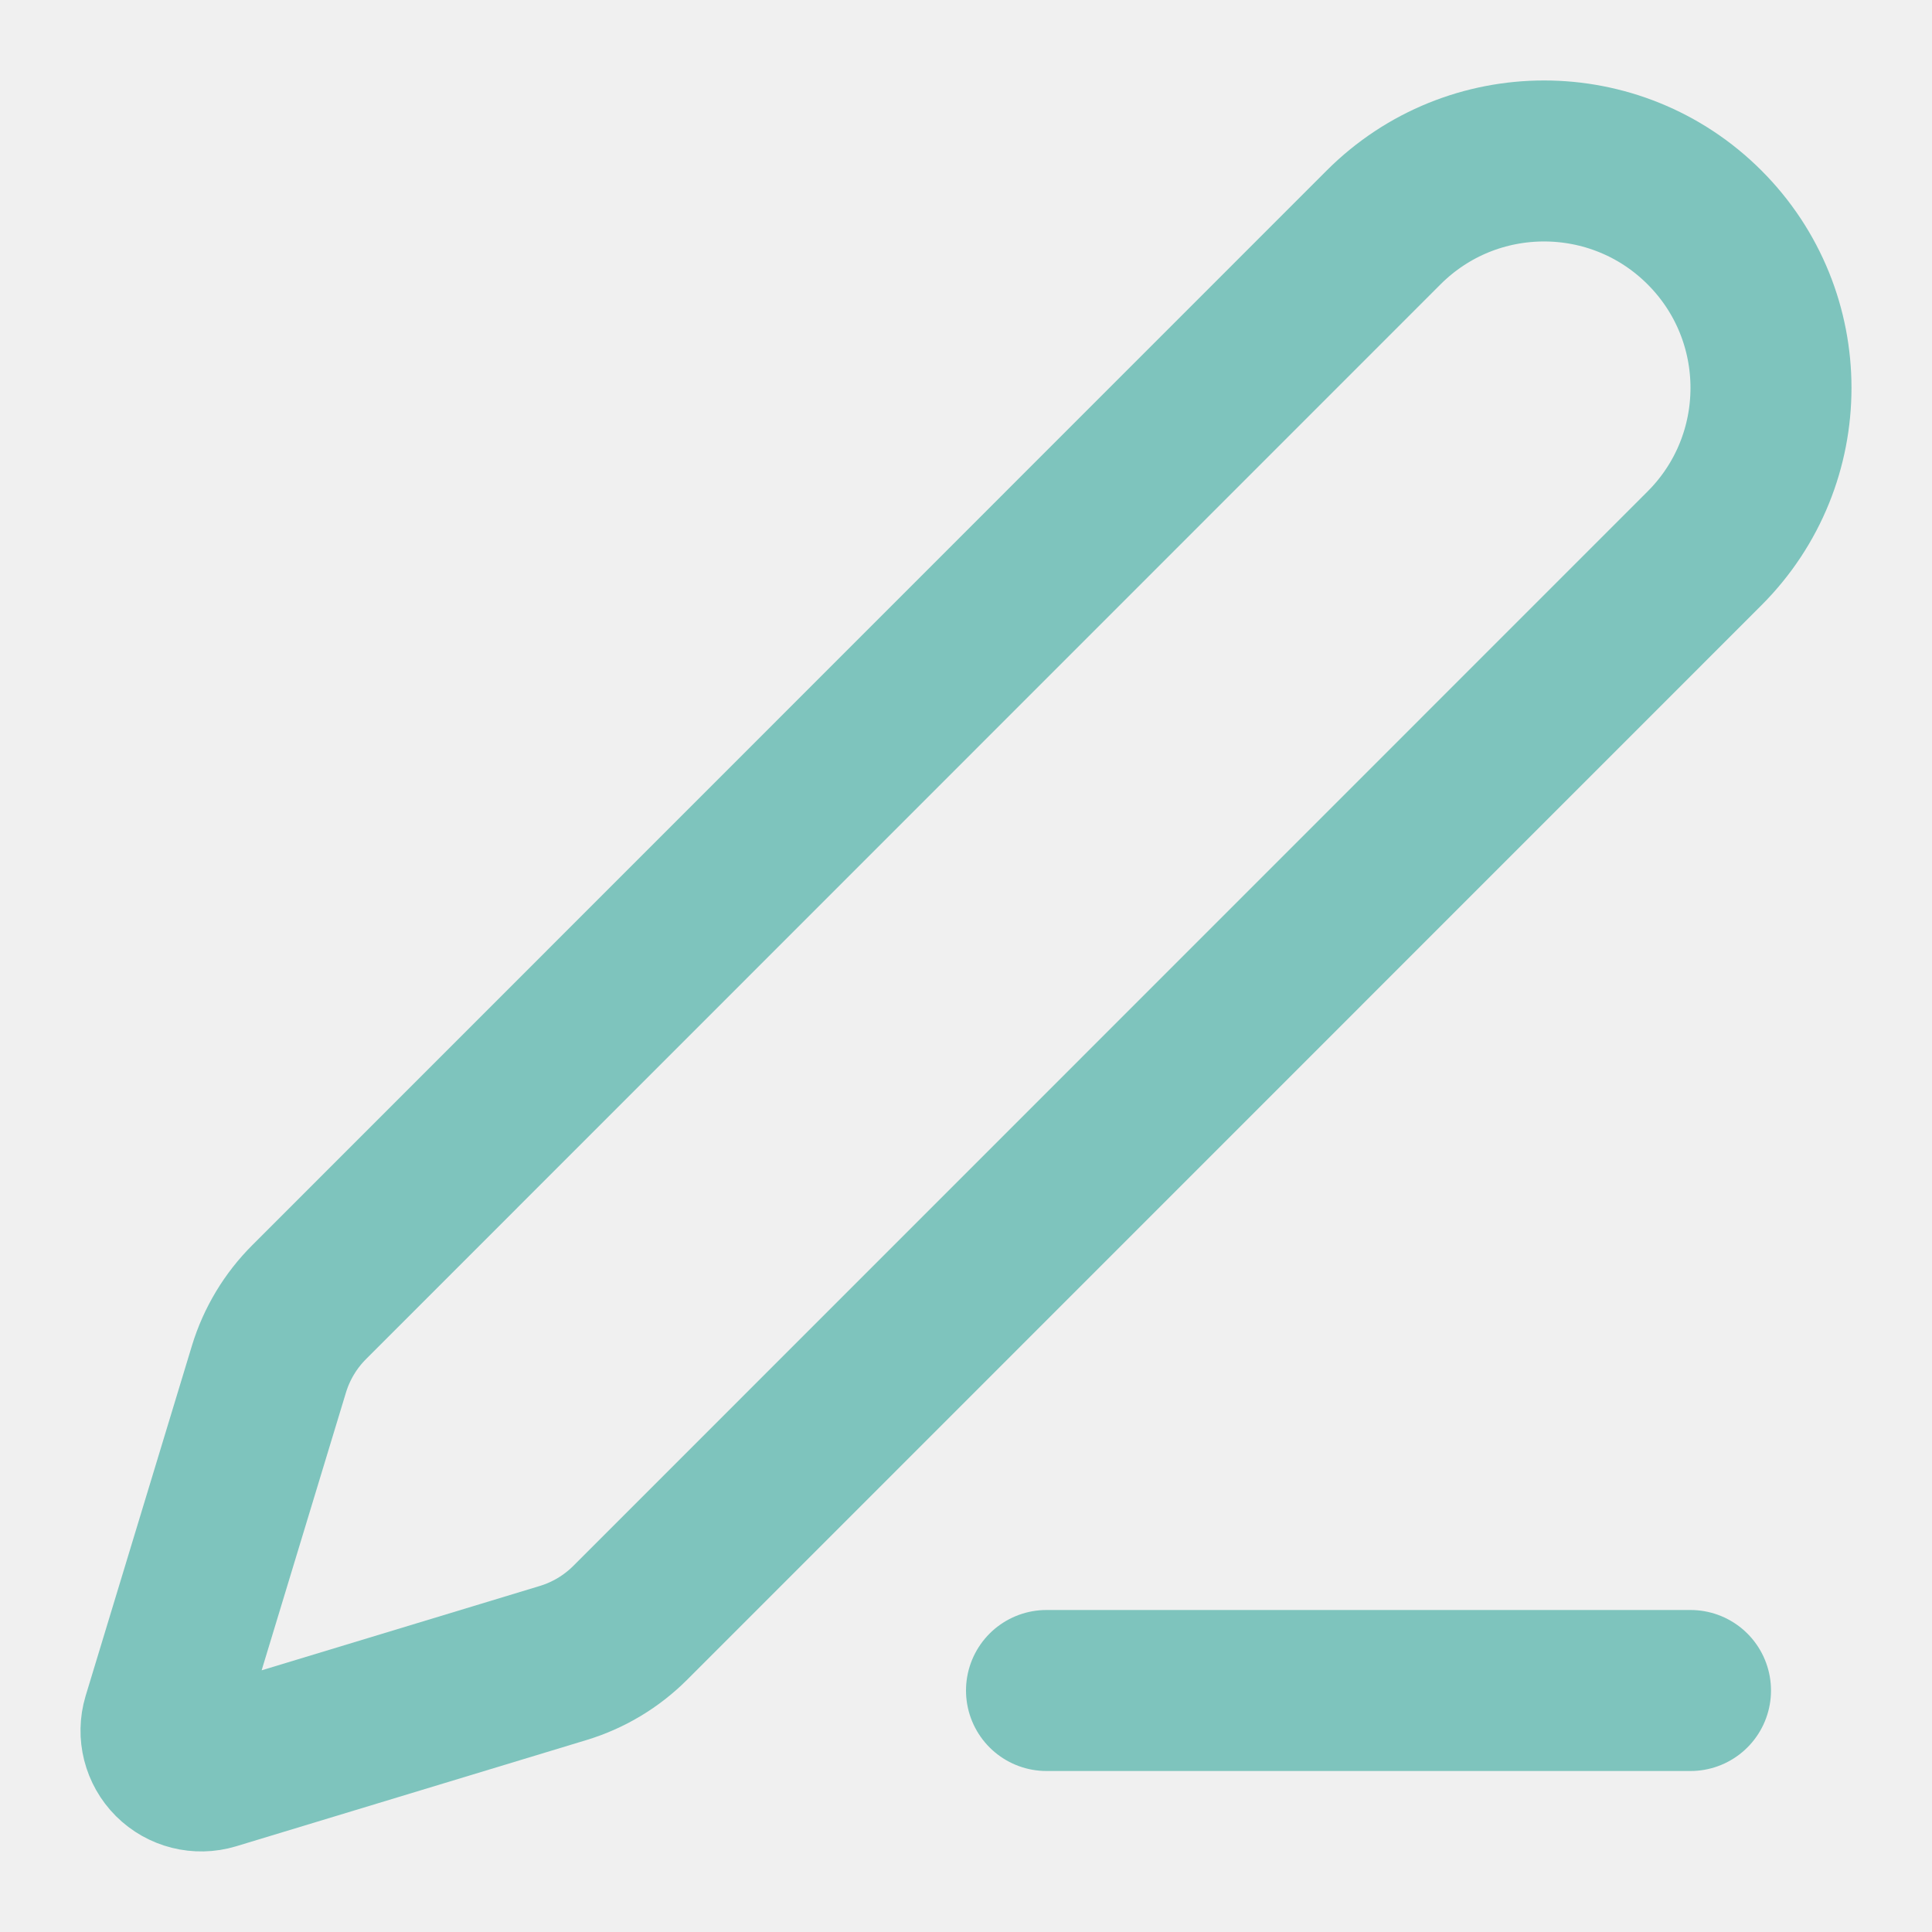
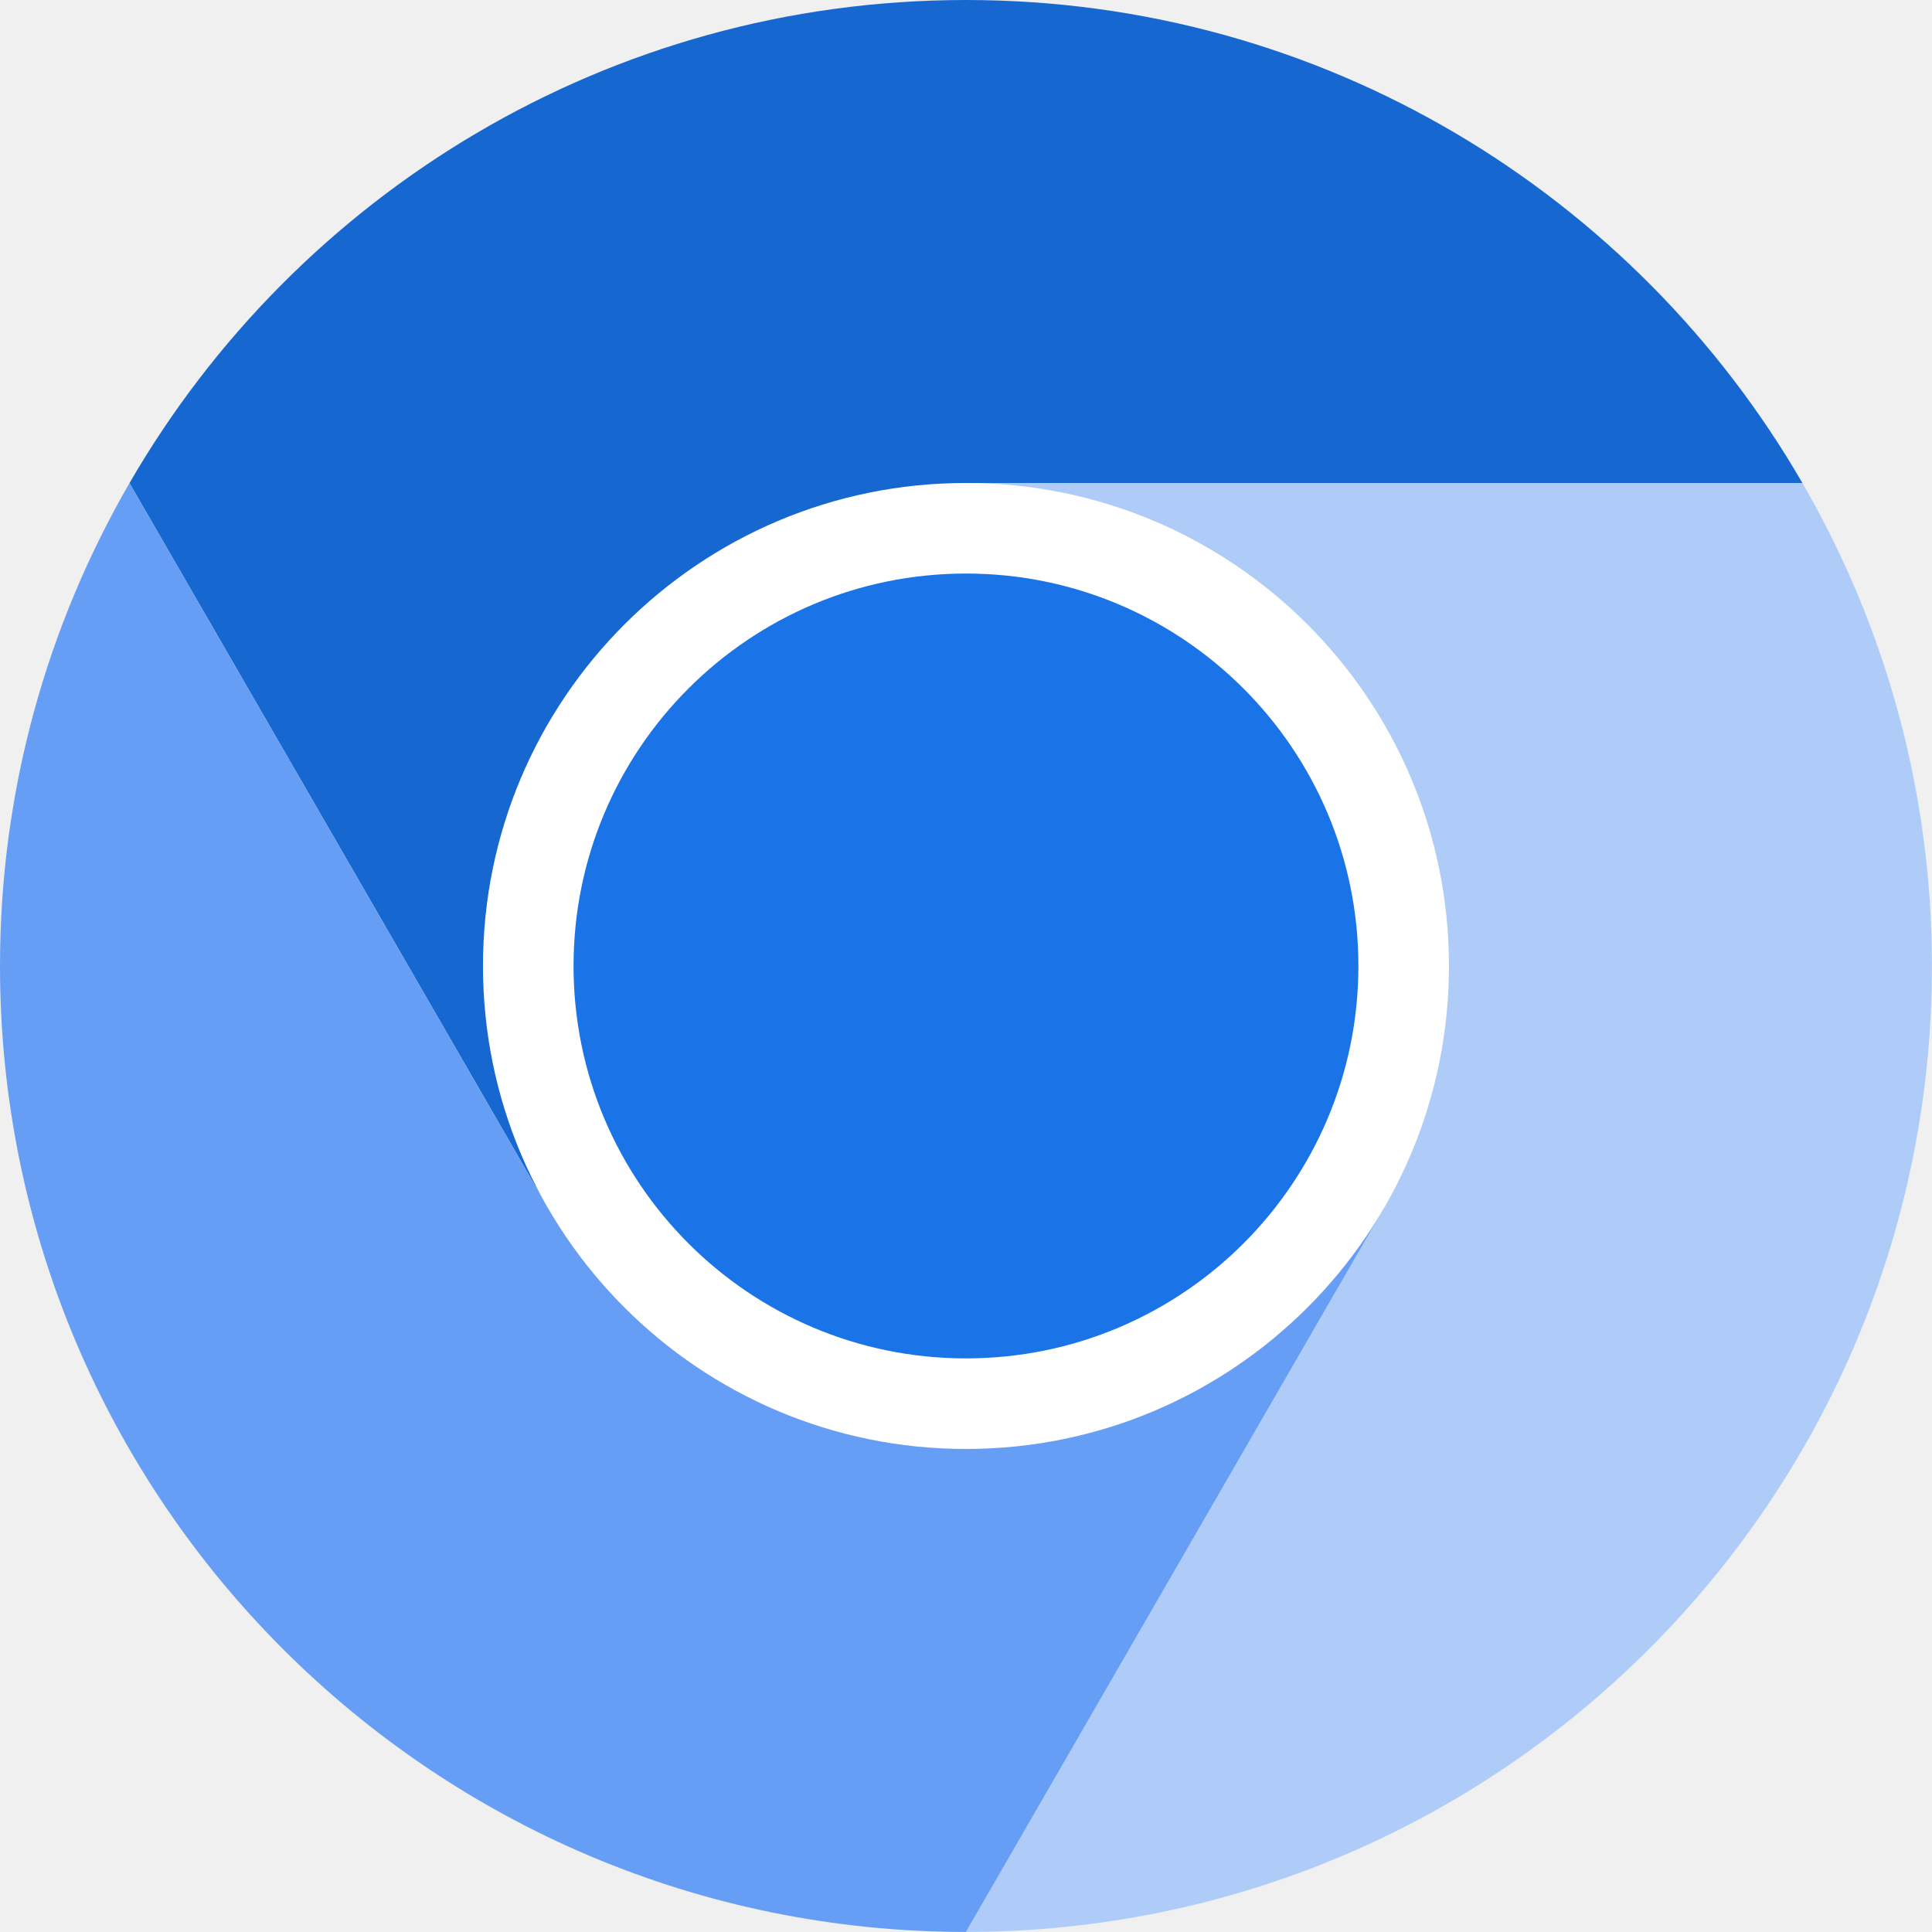
- <svg xmlns="http://www.w3.org/2000/svg" width="24" height="24" viewBox="0 0 24 24" fill="none" stroke="#7ec4bd" stroke-width="2" stroke-linecap="round" stroke-linejoin="round">
-   <path d="M13 21h8" />
-   <path d="M21.174 6.812a1 1 0 0 0-3.986-3.987L3.842 16.174a2 2 0 0 0-.5.83l-1.321 4.352a.5.5 0 0 0 .623.622l4.353-1.32a2 2 0 0 0 .83-.497z" />
+ <svg xmlns="http://www.w3.org/2000/svg" width="512" height="512" version="1.1" viewBox="0 0 135.47 135.47">
+   <path d="m67.733 67.733 29.33 16.933-29.33 50.8c37.408 0 67.733-30.325 67.733-67.733 0-12.341-3.317-23.901-9.084-33.867h-58.65z" fill="#afccf9" />
+   <path d="m67.733-1e-6c-25.07 0-46.942 13.63-58.654 33.875l29.324 50.792 29.33-16.933v-33.867h58.65c-11.714-20.24-33.583-33.867-58.65-33.867z" fill="#1767d1" />
+   <path d="m0 67.733c0 37.408 30.324 67.733 67.733 67.733l29.33-50.8-29.33-16.933-29.33 16.933-29.324-50.792c-5.764 9.963-9.079 21.519-9.079 33.858" fill="#679ef5" />
+   <path d="m101.6 67.733c0 18.704-15.163 33.867-33.867 33.867-18.704 0-33.867-15.163-33.867-33.867s15.163-33.867 33.867-33.867c18.704 0 33.867 15.163 33.867 33.867" fill="#fff" />
+   <path d="m95.25 67.733c0 15.197-12.32 27.517-27.517 27.517-15.197 0-27.517-12.32-27.517-27.517 0-15.197 12.32-27.517 27.517-27.517 15.197 0 27.517 12.32 27.517 27.517" fill="#1a74e7" />
</svg>
